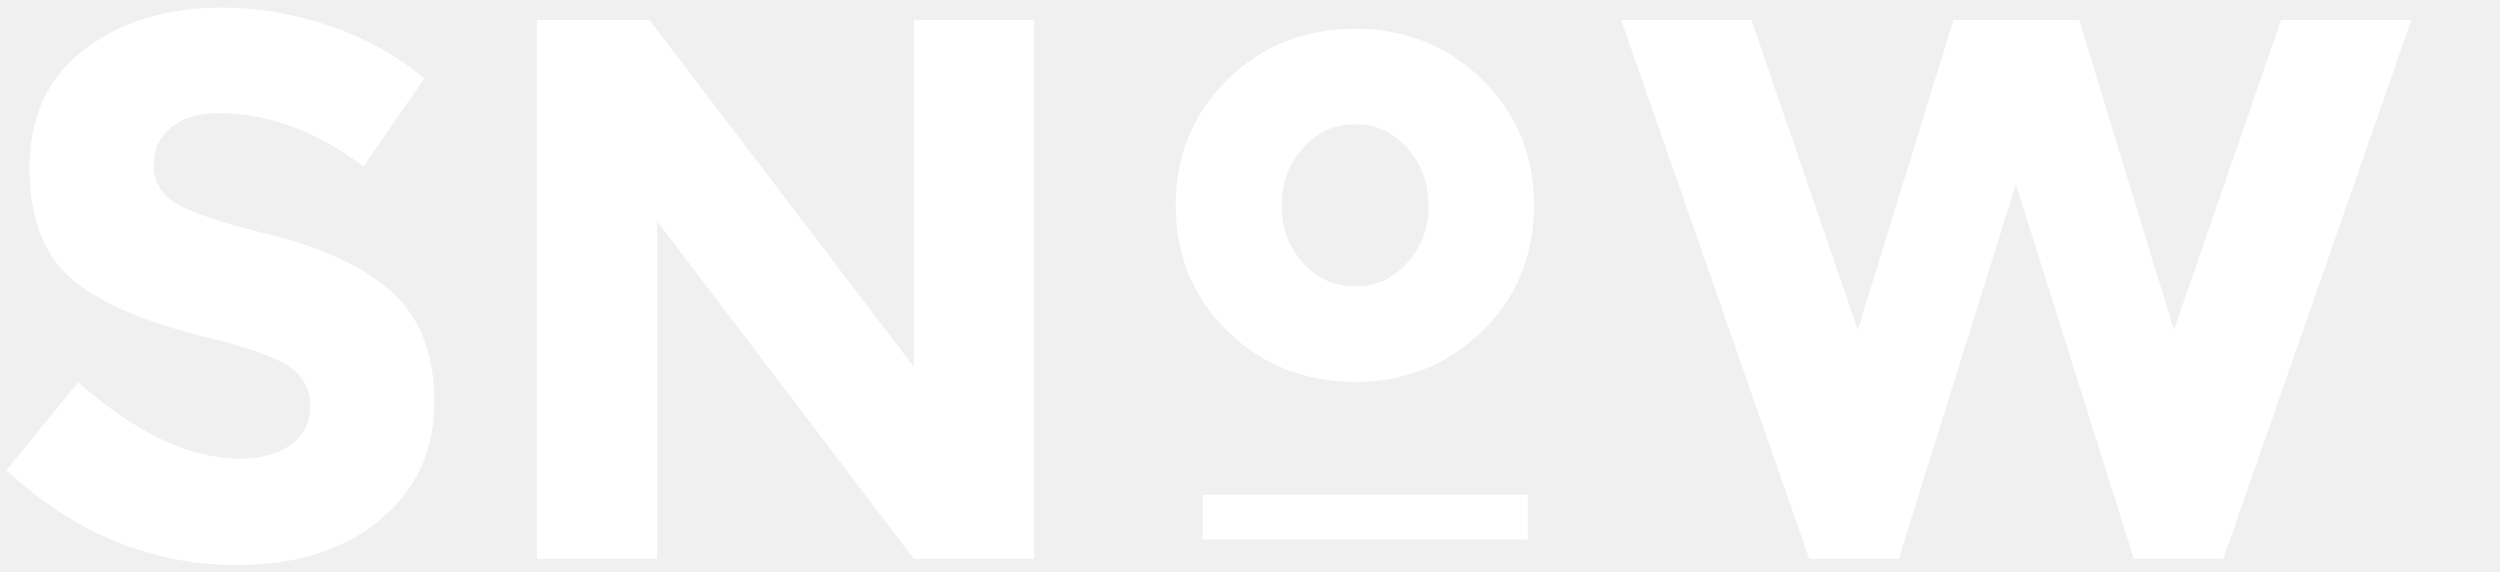
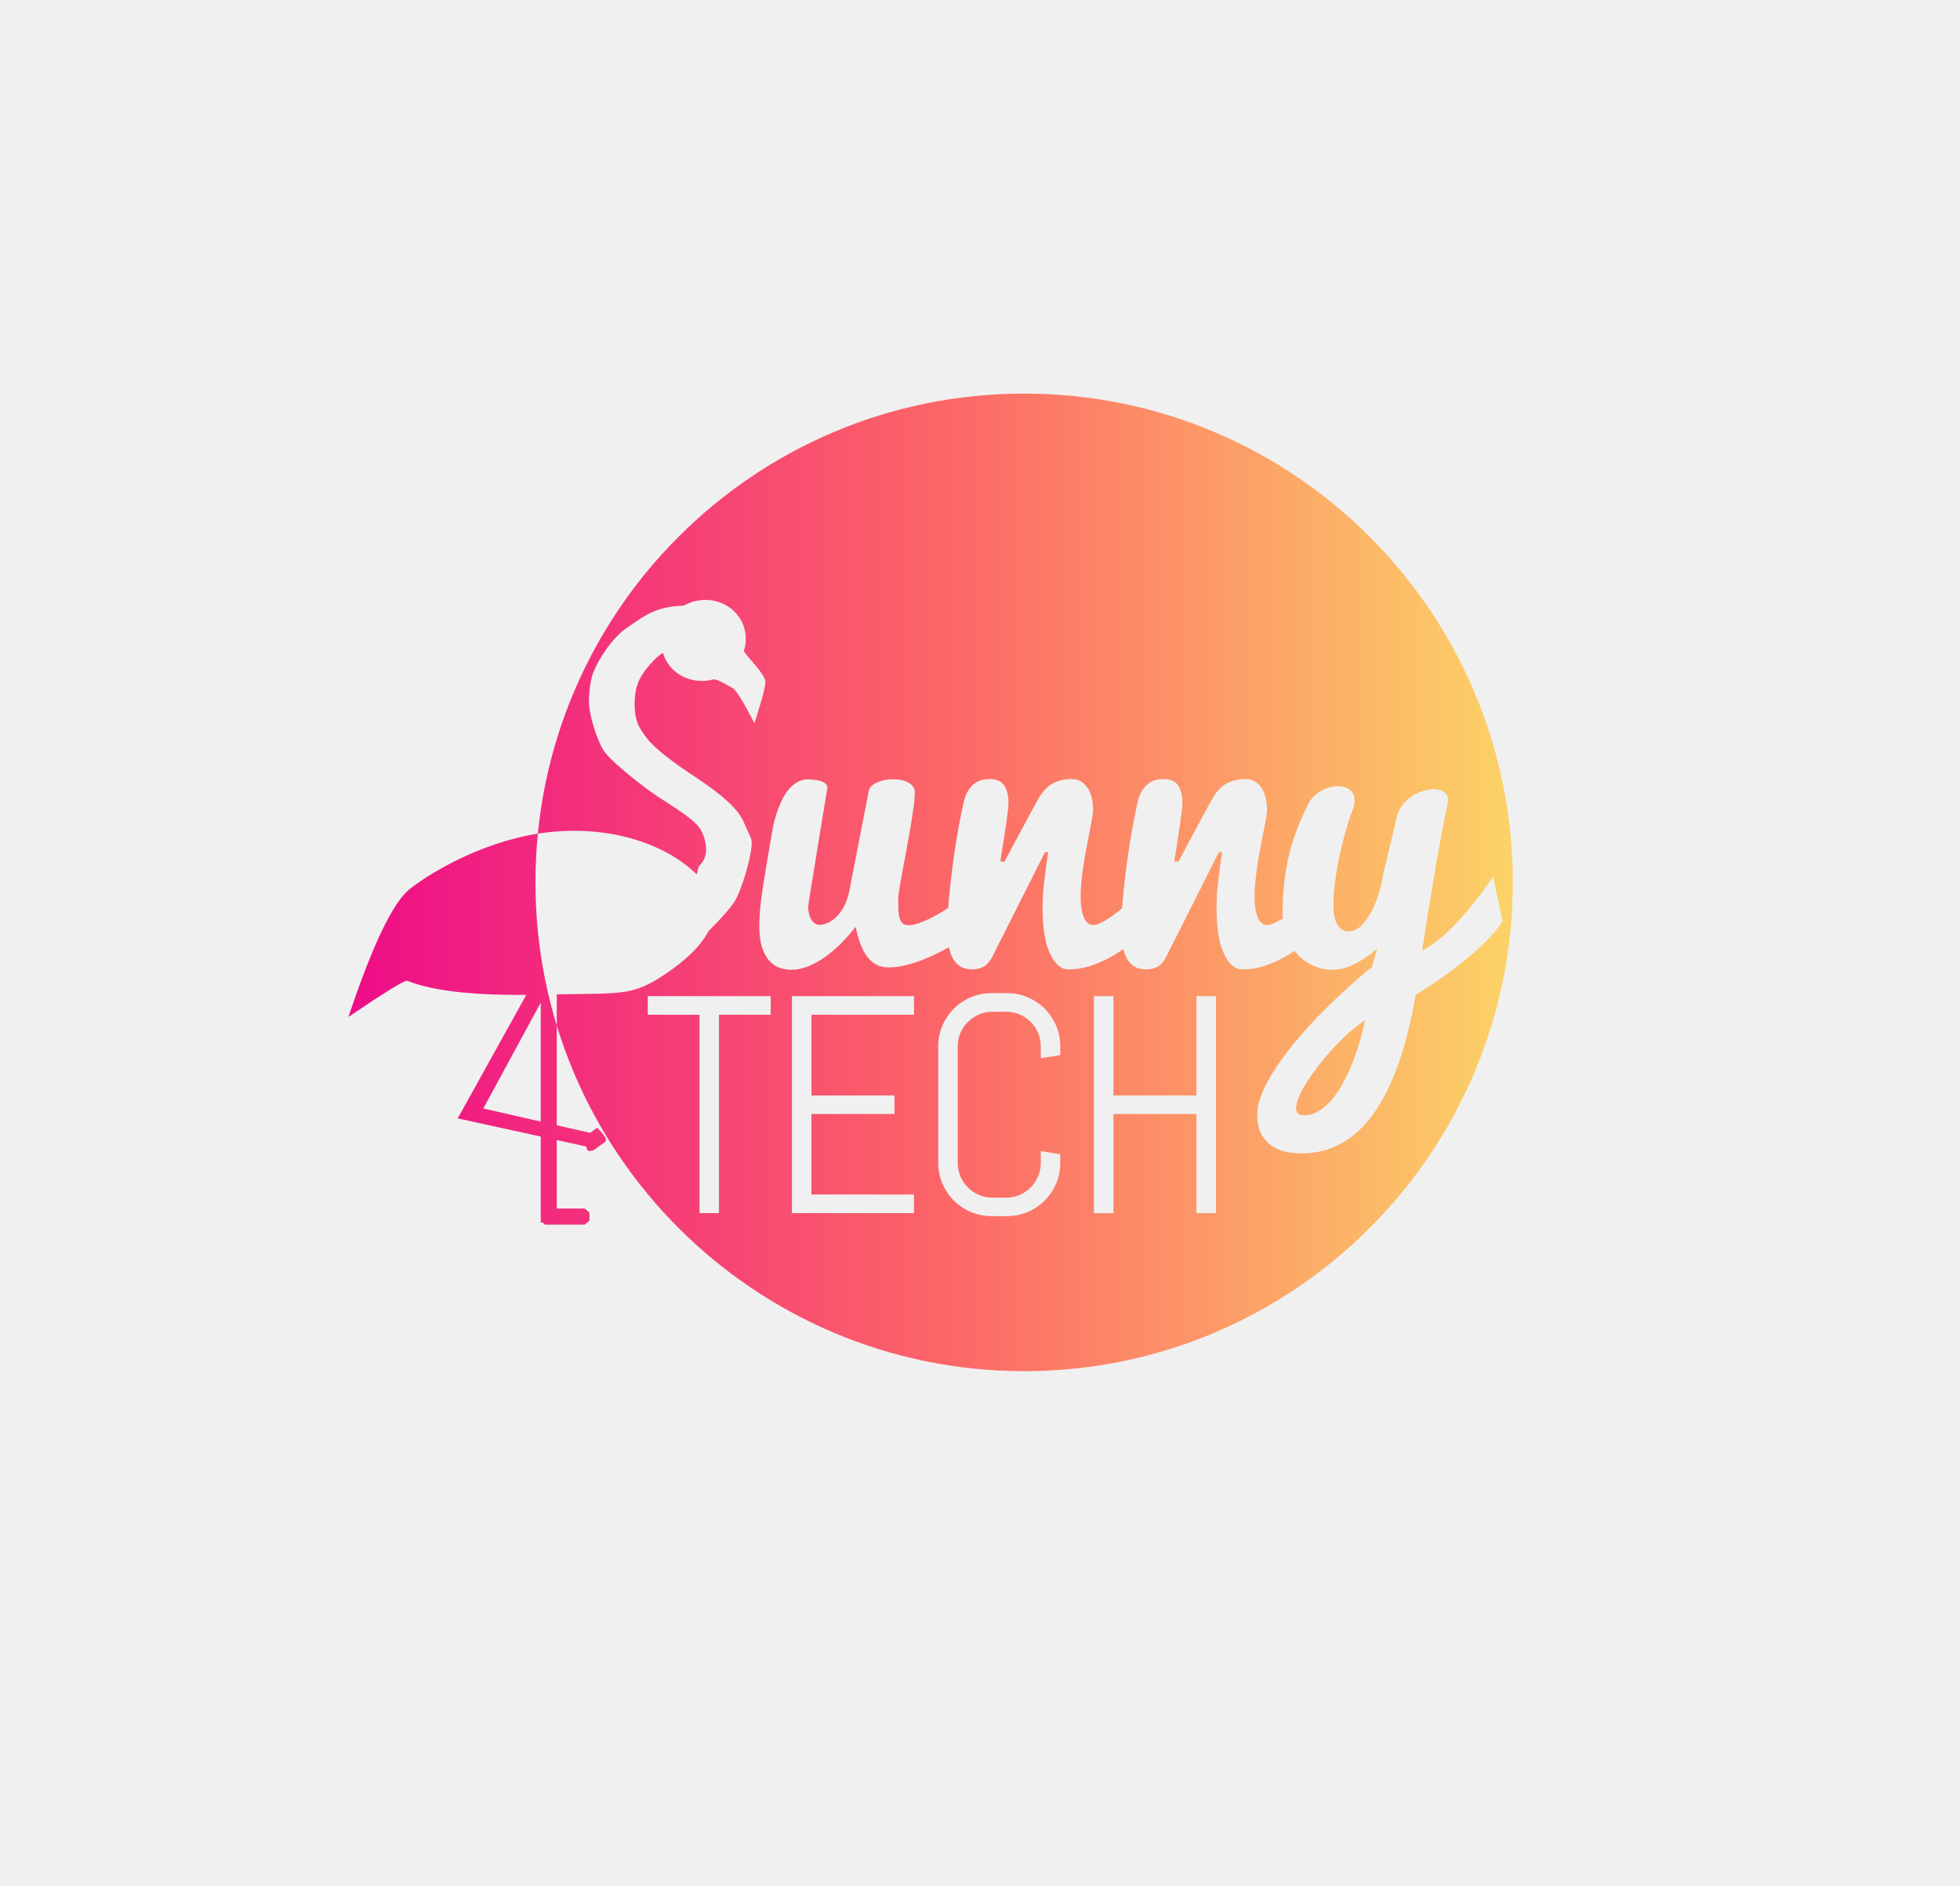
- <svg xmlns="http://www.w3.org/2000/svg" version="1.1" id="Layer_1" x="0px" y="0px" width="140px" height="32px" viewBox="0 0 140 32" enable-background="new 0 0 140 32" xml:space="preserve">
-   <g>
-     <g>
-       <path fill="#FFFFFF" d="M9.577,7.14C8.929,7.673,8.605,8.378,8.605,9.256s0.396,1.575,1.187,2.094    c0.792,0.518,2.619,1.13,5.483,1.835c2.864,0.706,5.088,1.764,6.671,3.173c1.583,1.41,2.375,3.469,2.375,6.174    c0,2.707-1.015,4.901-3.043,6.585c-2.029,1.684-4.7,2.525-8.009,2.525c-4.778,0-9.082-1.771-12.91-5.311l4.015-4.922    c3.253,2.85,6.261,4.273,9.024,4.273c1.237,0,2.209-0.265,2.915-0.798c0.705-0.532,1.057-1.253,1.057-2.159    s-0.374-1.626-1.122-2.159c-0.749-0.531-2.231-1.071-4.447-1.619c-3.512-0.834-6.081-1.921-7.707-3.259    c-1.626-1.338-2.439-3.439-2.439-6.303c0-2.864,1.029-5.073,3.087-6.627c2.058-1.555,4.626-2.332,7.707-2.332    c2.014,0,4.029,0.345,6.044,1.036c2.014,0.691,3.771,1.67,5.268,2.936l-3.411,4.922c-2.62-1.986-5.326-2.979-8.117-2.979    C11.11,6.342,10.224,6.608,9.577,7.14z" />
-       <path fill="#FFFFFF" d="M51.176,1.117h6.736v30.18h-6.736L36.798,12.386v18.911h-6.735V1.117h6.304l14.809,19.43V1.117z" />
-     </g>
-     <g>
-       <g>
-         <path fill="#FFFFFF" d="M104.038,18.475l5.354-17.357h7.037l5.312,17.357l6.001-17.357h7.297l-10.535,30.18h-5.009l-6.604-20.983     l-6.563,20.983h-5.009L90.783,1.117h7.296L104.038,18.475z" />
-       </g>
-       <g>
-         <path fill="#FFFFFF" stroke="#FFFFFF" stroke-width="2" stroke-miterlimit="10" d="M82.297,17.837     c-1.738,1.698-3.881,2.548-6.423,2.548c-2.544,0-4.687-0.85-6.425-2.548c-1.739-1.698-2.609-3.811-2.609-6.338     s0.87-4.64,2.609-6.338c1.739-1.699,3.881-2.548,6.425-2.548c2.542,0,4.685,0.849,6.423,2.548     c1.739,1.698,2.609,3.811,2.609,6.338S84.036,16.139,82.297,17.837z M80.993,11.511c0-1.534-0.492-2.843-1.477-3.926     c-0.985-1.083-2.195-1.625-3.632-1.625c-1.436,0-2.646,0.542-3.629,1.625c-0.985,1.083-1.478,2.392-1.478,3.926     s0.492,2.839,1.478,3.914c0.983,1.075,2.193,1.612,3.629,1.612c1.437,0,2.646-0.538,3.632-1.612     C80.501,14.35,80.993,13.045,80.993,11.511z" />
-       </g>
-       <g>
-         <path fill="#FFFFFF" stroke="#FFFFFF" stroke-miterlimit="10" d="M85.055,28.214v1.501H67.85v-1.501H85.055z" />
+ <svg xmlns="http://www.w3.org/2000/svg" width="367px" height="353px" viewBox="0 0 367 353" version="1.1">
+   <defs>
+     <linearGradient x1="-6.937%" y1="43.747%" x2="110.133%" y2="43.747%" id="linearGradient-1">
+       <stop stop-color="#EC008C" offset="0%" />
+       <stop stop-color="#FC6767" offset="50.03%" />
+       <stop stop-color="#FCEA67" offset="100%" />
+     </linearGradient>
+   </defs>
+   <g id="Page-1" stroke="none" stroke-width="1" fill="none" fill-rule="evenodd">
+     <g id="4">
+       <g id="Group-2" transform="translate(223.6131, 175.3416) rotate(6) translate(-223.6131, -175.3416) translate(139.1131, 90.84158)" />
+       <g id="Group-3" transform="translate(64, 73)">
+         <g id="Group" transform="translate(0.283772, 0.677913)">
+           <path d="M127.477,183 C178.011,183 218.977,142.034 218.977,91.5 C218.977,40.966 178.011,-1.70530257e-13 127.477,-1.70530257e-13 C76.943,-1.70530257e-13 35.977,40.966 35.977,91.5 C35.977,142.034 76.943,183 127.477,183 Z M175.905,98.229 C175.888,97.945 175.88,97.656 175.88,97.362 C175.88,95.21 175.985,93.231 176.195,91.425 C176.405,89.619 176.708,87.899 177.104,86.266 C177.5,84.633 177.995,83.056 178.589,81.535 C179.182,80.013 179.863,78.473 180.63,76.915 C181.199,75.801 182.015,74.954 183.079,74.373 C184.143,73.791 185.182,73.501 186.196,73.501 C187.062,73.501 187.804,73.717 188.423,74.15 C189.041,74.583 189.35,75.257 189.35,76.173 C189.35,76.445 189.319,76.742 189.258,77.063 C189.196,77.385 189.091,77.731 188.942,78.102 C188.497,79.24 188.058,80.582 187.625,82.129 C187.192,83.675 186.808,85.258 186.474,86.879 C186.14,88.499 185.874,90.089 185.676,91.647 C185.479,93.206 185.38,94.579 185.38,95.766 C185.38,96.385 185.423,96.985 185.509,97.566 C185.596,98.147 185.751,98.667 185.973,99.125 C186.196,99.582 186.493,99.953 186.864,100.238 C187.235,100.522 187.705,100.665 188.274,100.665 C189.189,100.665 190.018,100.269 190.76,99.477 C191.503,98.686 192.146,97.733 192.69,96.62 C193.234,95.507 193.674,94.356 194.008,93.169 C194.342,91.981 194.558,90.992 194.657,90.2 L197.255,79.29 C197.453,78.449 197.805,77.7 198.312,77.045 C198.819,76.389 199.401,75.839 200.056,75.393 C200.712,74.948 201.398,74.614 202.116,74.391 C202.833,74.169 203.514,74.057 204.157,74.057 C204.924,74.057 205.567,74.224 206.087,74.558 C206.606,74.892 206.866,75.418 206.866,76.135 C206.866,76.358 206.829,76.618 206.755,76.915 C206.606,77.558 206.421,78.436 206.198,79.55 C205.975,80.663 205.734,81.925 205.474,83.335 C205.215,84.745 204.949,86.235 204.676,87.806 C204.404,89.377 204.145,90.942 203.897,92.501 C203.279,96.162 202.648,100.096 202.005,104.301 C202.747,103.881 203.551,103.361 204.417,102.743 C205.283,102.124 206.247,101.296 207.311,100.257 C208.375,99.217 209.563,97.912 210.874,96.342 C212.185,94.771 213.657,92.81 215.29,90.46 L217.071,98.698 C216.626,99.465 216.05,100.25 215.345,101.054 C214.64,101.858 213.861,102.662 213.008,103.467 C212.154,104.271 211.263,105.05 210.336,105.804 C209.408,106.559 208.499,107.27 207.608,107.938 C205.505,109.522 203.242,111.055 200.817,112.54 C200.347,115.187 199.79,117.766 199.147,120.277 C198.504,122.788 197.743,125.138 196.865,127.328 C195.987,129.517 194.985,131.527 193.859,133.358 C192.733,135.189 191.459,136.76 190.037,138.071 C188.614,139.382 187.025,140.403 185.268,141.133 C183.512,141.862 181.57,142.227 179.442,142.227 C178.601,142.227 177.692,142.141 176.715,141.967 C175.737,141.794 174.834,141.448 174.006,140.928 C173.177,140.409 172.49,139.667 171.946,138.702 C171.402,137.737 171.13,136.451 171.13,134.842 C171.13,133.729 171.414,132.474 171.983,131.076 C172.552,129.678 173.331,128.206 174.321,126.66 C175.311,125.114 176.486,123.506 177.846,121.836 C179.207,120.166 180.685,118.502 182.281,116.844 C183.877,115.187 185.547,113.554 187.291,111.946 C189.035,110.338 190.798,108.804 192.579,107.344 L193.581,103.893 C192.245,105.081 190.853,106.039 189.406,106.769 C187.959,107.499 186.555,107.864 185.194,107.864 C184.007,107.864 182.85,107.623 181.724,107.14 C180.599,106.658 179.603,105.965 178.737,105.062 C178.518,104.833 178.309,104.592 178.112,104.338 C177.357,104.841 176.581,105.305 175.784,105.73 C174.646,106.336 173.458,106.831 172.221,107.215 C170.984,107.598 169.686,107.79 168.325,107.79 C166.964,107.79 165.82,106.806 164.892,104.84 C163.965,102.873 163.501,99.997 163.501,96.212 C163.501,94.727 163.6,93.125 163.798,91.406 C163.996,89.687 164.243,87.837 164.54,85.858 L163.946,85.858 L154.223,105.155 C153.729,106.169 153.172,106.862 152.553,107.233 C151.935,107.604 151.218,107.79 150.401,107.79 C149.387,107.79 148.57,107.573 147.952,107.14 C147.333,106.707 146.857,106.126 146.523,105.396 C146.325,104.964 146.167,104.497 146.047,103.995 C145.136,104.633 144.192,105.211 143.218,105.73 C142.08,106.336 140.892,106.831 139.655,107.215 C138.418,107.598 137.119,107.79 135.759,107.79 C134.398,107.79 133.254,106.806 132.326,104.84 C131.398,102.873 130.934,99.997 130.934,96.212 C130.934,94.727 131.033,93.125 131.231,91.406 C131.429,89.687 131.677,87.837 131.973,85.858 L131.38,85.858 L121.657,105.155 C121.162,106.169 120.606,106.862 119.987,107.233 C119.369,107.604 118.651,107.79 117.835,107.79 C116.82,107.79 116.004,107.573 115.385,107.14 C114.767,106.707 114.291,106.126 113.957,105.396 C113.712,104.86 113.526,104.271 113.401,103.629 C112.889,103.921 112.362,104.207 111.82,104.487 C110.719,105.056 109.612,105.557 108.499,105.99 C107.386,106.423 106.285,106.769 105.196,107.029 C104.108,107.289 103.093,107.419 102.153,107.419 C101.213,107.419 100.409,107.233 99.741,106.862 C99.073,106.491 98.498,105.971 98.015,105.303 C97.533,104.635 97.125,103.838 96.791,102.91 C96.457,101.982 96.166,100.949 95.919,99.811 C95.028,100.974 94.088,102.044 93.098,103.021 C92.109,103.998 91.101,104.846 90.074,105.563 C89.047,106.281 88.008,106.843 86.957,107.252 C85.905,107.66 84.885,107.864 83.895,107.864 C83.079,107.864 82.312,107.728 81.595,107.456 C80.877,107.184 80.24,106.726 79.683,106.083 C79.127,105.439 78.688,104.592 78.366,103.541 C78.044,102.489 77.884,101.184 77.884,99.626 C77.884,97.721 78.112,95.296 78.57,92.352 C79.028,89.408 79.591,86.044 80.259,82.258 C80.308,81.887 80.401,81.386 80.537,80.756 C80.673,80.125 80.859,79.438 81.094,78.696 C81.329,77.954 81.619,77.199 81.966,76.432 C82.312,75.665 82.72,74.973 83.19,74.354 C83.66,73.736 84.211,73.229 84.842,72.833 C85.472,72.437 86.184,72.227 86.975,72.202 C88.287,72.251 89.227,72.418 89.796,72.703 C90.365,72.987 90.649,73.34 90.649,73.76 C90.427,75.072 90.185,76.531 89.926,78.139 C89.666,79.747 89.4,81.368 89.128,83.001 C88.856,84.634 88.596,86.223 88.348,87.769 C88.101,89.315 87.878,90.695 87.68,91.907 C87.483,93.119 87.328,94.096 87.217,94.839 C87.105,95.581 87.05,95.964 87.05,95.989 C87.05,96.434 87.093,96.861 87.179,97.269 C87.266,97.677 87.396,98.042 87.569,98.364 C87.742,98.686 87.965,98.945 88.237,99.143 C88.509,99.341 88.831,99.44 89.202,99.44 C89.746,99.44 90.303,99.298 90.872,99.013 C91.441,98.729 91.979,98.321 92.486,97.789 C92.993,97.257 93.445,96.601 93.841,95.822 C94.236,95.043 94.533,94.158 94.731,93.169 L98.405,74.317 C98.529,73.723 99.03,73.222 99.908,72.814 C100.786,72.406 101.782,72.202 102.895,72.202 C104.157,72.202 105.159,72.425 105.901,72.87 C106.643,73.315 107.014,73.884 107.014,74.577 C107.014,75.245 106.94,76.154 106.792,77.304 C106.643,78.455 106.452,79.716 106.217,81.09 C105.982,82.463 105.728,83.879 105.456,85.339 C105.184,86.798 104.93,88.159 104.695,89.421 C104.46,90.682 104.268,91.789 104.12,92.742 C103.971,93.694 103.897,94.356 103.897,94.727 C103.897,95.42 103.91,96.057 103.934,96.638 C103.959,97.22 104.033,97.727 104.157,98.16 C104.281,98.593 104.472,98.927 104.732,99.162 C104.992,99.397 105.369,99.514 105.864,99.514 C106.408,99.514 107.07,99.378 107.849,99.106 C108.629,98.834 109.457,98.469 110.336,98.011 C111.214,97.554 112.111,97.034 113.026,96.453 C113.105,96.403 113.184,96.352 113.263,96.301 C113.305,95.684 113.357,95.042 113.419,94.375 C113.617,92.235 113.864,90.058 114.161,87.843 C114.458,85.629 114.792,83.495 115.163,81.442 C115.534,79.389 115.893,77.632 116.239,76.173 C116.511,75.035 117.037,74.082 117.816,73.315 C118.595,72.548 119.653,72.165 120.989,72.165 C122.325,72.165 123.253,72.573 123.772,73.389 C124.292,74.206 124.552,75.294 124.552,76.655 C124.552,77.026 124.514,77.527 124.44,78.158 C124.366,78.789 124.273,79.481 124.162,80.236 C124.051,80.991 123.933,81.77 123.809,82.574 C123.686,83.378 123.568,84.12 123.457,84.8 C123.345,85.481 123.253,86.075 123.178,86.582 C123.104,87.089 123.067,87.429 123.067,87.602 L123.809,87.602 C123.958,87.33 124.193,86.891 124.514,86.285 C124.836,85.679 125.207,84.98 125.628,84.188 C126.048,83.397 126.5,82.562 126.982,81.683 C127.465,80.805 127.916,79.964 128.337,79.16 C128.757,78.356 129.141,77.645 129.487,77.026 C129.833,76.408 130.093,75.95 130.266,75.653 C131.058,74.317 131.961,73.402 132.975,72.907 C133.99,72.412 135.115,72.165 136.352,72.165 C137.589,72.165 138.573,72.684 139.302,73.723 C140.032,74.762 140.397,76.197 140.397,78.028 C140.397,78.3 140.342,78.758 140.23,79.401 C140.119,80.044 139.977,80.811 139.803,81.702 C139.63,82.592 139.439,83.57 139.228,84.633 C139.018,85.697 138.826,86.786 138.653,87.899 C138.48,89.012 138.338,90.113 138.226,91.202 C138.115,92.29 138.059,93.292 138.059,94.208 C138.059,95.742 138.251,97.003 138.635,97.993 C139.018,98.982 139.618,99.477 140.434,99.477 C140.805,99.477 141.232,99.366 141.715,99.143 C142.197,98.921 142.717,98.63 143.273,98.271 C143.83,97.912 144.399,97.498 144.98,97.028 C145.264,96.799 145.546,96.566 145.827,96.331 C145.87,95.704 145.922,95.052 145.985,94.375 C146.183,92.235 146.43,90.058 146.727,87.843 C147.024,85.629 147.358,83.495 147.729,81.442 C148.1,79.389 148.459,77.632 148.805,76.173 C149.078,75.035 149.603,74.082 150.383,73.315 C151.162,72.548 152.219,72.165 153.555,72.165 C154.891,72.165 155.819,72.573 156.339,73.389 C156.858,74.206 157.118,75.294 157.118,76.655 C157.118,77.026 157.081,77.527 157.007,78.158 C156.932,78.789 156.84,79.481 156.728,80.236 C156.617,80.991 156.499,81.77 156.376,82.574 C156.252,83.378 156.135,84.12 156.023,84.8 C155.912,85.481 155.819,86.075 155.745,86.582 C155.671,87.089 155.634,87.429 155.634,87.602 L156.376,87.602 C156.524,87.33 156.759,86.891 157.081,86.285 C157.402,85.679 157.773,84.98 158.194,84.188 C158.615,83.397 159.066,82.562 159.549,81.683 C160.031,80.805 160.482,79.964 160.903,79.16 C161.324,78.356 161.707,77.645 162.053,77.026 C162.4,76.408 162.66,75.95 162.833,75.653 C163.624,74.317 164.527,73.402 165.542,72.907 C166.556,72.412 167.682,72.165 168.919,72.165 C170.156,72.165 171.139,72.684 171.869,73.723 C172.599,74.762 172.964,76.197 172.964,78.028 C172.964,78.3 172.908,78.758 172.797,79.401 C172.685,80.044 172.543,80.811 172.37,81.702 C172.197,82.592 172.005,83.57 171.795,84.633 C171.584,85.697 171.393,86.786 171.219,87.899 C171.046,89.012 170.904,90.113 170.793,91.202 C170.681,92.29 170.626,93.292 170.626,94.208 C170.626,95.742 170.817,97.003 171.201,97.993 C171.584,98.982 172.184,99.477 173.001,99.477 C173.372,99.477 173.799,99.366 174.281,99.143 C174.763,98.921 175.283,98.63 175.84,98.271 C175.861,98.257 175.883,98.243 175.905,98.229 Z M39.969,139.737 L39.969,152.562 L45.216,152.562 L46.082,153.322 L46.082,154.822 L45.216,155.562 L37.716,155.562 L37.389,155.18 L36.969,155.18 L36.969,139.081 L21.42,135.68 L34.262,112.564 C25.492,112.628 17.181,112.026 11.969,109.923 C11.544,109.751 7.878,112.004 0.969,116.68 C5.477,103.166 9.322,95.17 12.504,92.69 C17.278,88.972 27.519,83.298 38.397,82.112 C50.927,80.747 60.956,84.835 66.167,90.005 C66.447,88.913 66.587,88.387 66.587,88.426 C68.587,86.73 68.025,83.85 67.025,81.823 C66.062,79.871 61.982,77.476 59.001,75.514 C58.888,75.44 58.777,75.366 58.667,75.293 C55.667,73.293 49.492,68.375 48.516,66.465 C47.429,64.34 46.449,61.497 46.052,58.707 C45.845,57.251 46.197,53.704 46.772,52.266 C47.772,49.766 50.279,45.715 53.279,43.715 C56.149,41.801 58.279,39.856 63.714,39.692 C63.856,39.613 64.001,39.537 64.149,39.466 C68.108,37.549 72.802,39.015 74.634,42.741 C75.467,44.434 75.579,46.347 75.019,48.125 C74.875,48.581 77.899,51.217 78.969,53.508 C79.248,54.104 78.581,56.828 76.969,61.68 C74.908,57.704 73.575,55.537 72.969,55.18 C71.226,54.152 69.788,53.374 69.281,53.508 C65.696,54.458 61.9,52.946 60.296,49.681 C60.116,49.316 59.971,48.943 59.858,48.565 C59.062,48.949 58.32,49.676 57.194,50.986 C55.21,53.296 54.549,55.168 54.549,58.168 C54.549,61.168 55.283,62.442 56.783,64.442 C58.283,66.442 61.773,69.017 64.773,71.017 C67.773,73.017 73.469,76.68 74.969,80.18 C76.469,83.68 76.454,83.174 76.469,84.18 C76.502,86.35 74.631,92.969 73.198,95.171 C72.382,96.424 70.769,98.251 68.359,100.652 C66.946,103.388 64.132,106.116 60.146,108.764 C54.186,112.723 52.358,112.24 39.969,112.461 L39.969,136.964 L46.221,138.392 L47.519,137.435 C49.009,138.841 49.498,139.731 48.985,140.103 C48.527,140.436 47.84,140.935 46.924,141.601 C46.302,141.852 45.899,141.852 45.716,141.601 C45.635,141.489 45.554,141.269 45.472,140.941 L39.969,139.737 Z M179.887,135.102 C180.926,135.102 181.91,134.799 182.838,134.193 C183.765,133.587 184.619,132.789 185.398,131.8 C186.177,130.81 186.889,129.684 187.532,128.423 C188.175,127.161 188.744,125.868 189.239,124.545 C189.734,123.221 190.154,121.928 190.501,120.667 C190.847,119.405 191.119,118.279 191.317,117.29 C190.352,117.933 189.369,118.7 188.367,119.591 C187.365,120.481 186.388,121.44 185.435,122.467 C184.483,123.493 183.58,124.551 182.726,125.639 C181.873,126.728 181.124,127.773 180.481,128.775 C179.838,129.777 179.331,130.711 178.96,131.577 C178.589,132.443 178.403,133.16 178.403,133.729 C178.403,134.645 178.898,135.102 179.887,135.102 Z M70.345,116.283 L70.345,153.411 L66.692,153.411 L66.692,116.283 L57.007,116.283 L57.007,112.799 L80.031,112.799 L80.031,116.283 L70.345,116.283 Z M84.003,153.411 L84.003,112.799 L106.857,112.799 L106.857,116.283 L87.656,116.283 L87.656,131.378 L103.204,131.378 L103.204,134.861 L87.656,134.861 L87.656,149.927 L106.857,149.927 L106.857,153.411 L84.003,153.411 Z M134.25,144.008 C134.25,145.387 133.99,146.68 133.471,147.888 C132.952,149.097 132.239,150.154 131.333,151.06 C130.426,151.966 129.369,152.679 128.161,153.198 C126.953,153.718 125.659,153.977 124.281,153.977 L121.392,153.977 C120.014,153.977 118.716,153.718 117.498,153.198 C116.28,152.679 115.218,151.966 114.312,151.06 C113.406,150.154 112.693,149.097 112.174,147.888 C111.655,146.68 111.395,145.387 111.395,144.008 L111.395,122.202 C111.395,120.823 111.655,119.53 112.174,118.322 C112.693,117.114 113.406,116.056 114.312,115.15 C115.218,114.244 116.28,113.531 117.498,113.012 C118.716,112.493 120.014,112.233 121.392,112.233 L124.281,112.233 C125.659,112.233 126.953,112.493 128.161,113.012 C129.369,113.531 130.426,114.244 131.333,115.15 C132.239,116.056 132.952,117.114 133.471,118.322 C133.99,119.53 134.25,120.823 134.25,122.202 L134.25,123.844 L130.596,124.411 L130.596,122.202 C130.596,121.295 130.426,120.451 130.087,119.667 C129.747,118.884 129.284,118.199 128.699,117.614 C128.114,117.029 127.429,116.566 126.646,116.226 C125.862,115.886 125.017,115.716 124.111,115.716 L121.562,115.716 C120.656,115.716 119.811,115.886 119.028,116.226 C118.244,116.566 117.555,117.029 116.96,117.614 C116.365,118.199 115.898,118.884 115.558,119.667 C115.218,120.451 115.049,121.295 115.049,122.202 L115.049,144.008 C115.049,144.915 115.218,145.76 115.558,146.543 C115.898,147.327 116.365,148.016 116.96,148.61 C117.555,149.205 118.244,149.672 119.028,150.012 C119.811,150.352 120.656,150.522 121.562,150.522 L124.111,150.522 C125.017,150.522 125.862,150.352 126.646,150.012 C127.429,149.672 128.114,149.205 128.699,148.61 C129.284,148.016 129.747,147.327 130.087,146.543 C130.426,145.76 130.596,144.915 130.596,144.008 L130.596,141.799 L134.25,142.394 L134.25,144.008 Z M159.745,153.411 L159.745,134.861 L144.197,134.861 L144.197,153.411 L140.544,153.411 L140.544,112.799 L144.197,112.799 L144.197,131.378 L159.745,131.378 L159.745,112.799 L163.398,112.799 L163.398,153.411 L159.745,153.411 Z M36.969,136.279 L36.969,114.01 L26.216,133.822 L36.969,136.279 L36.969,136.279 Z" id="Sunny" fill="url(#linearGradient-1)" />
+           <g transform="translate(180.0066, 102.233)" />
+         </g>
      </g>
    </g>
  </g>
</svg>
